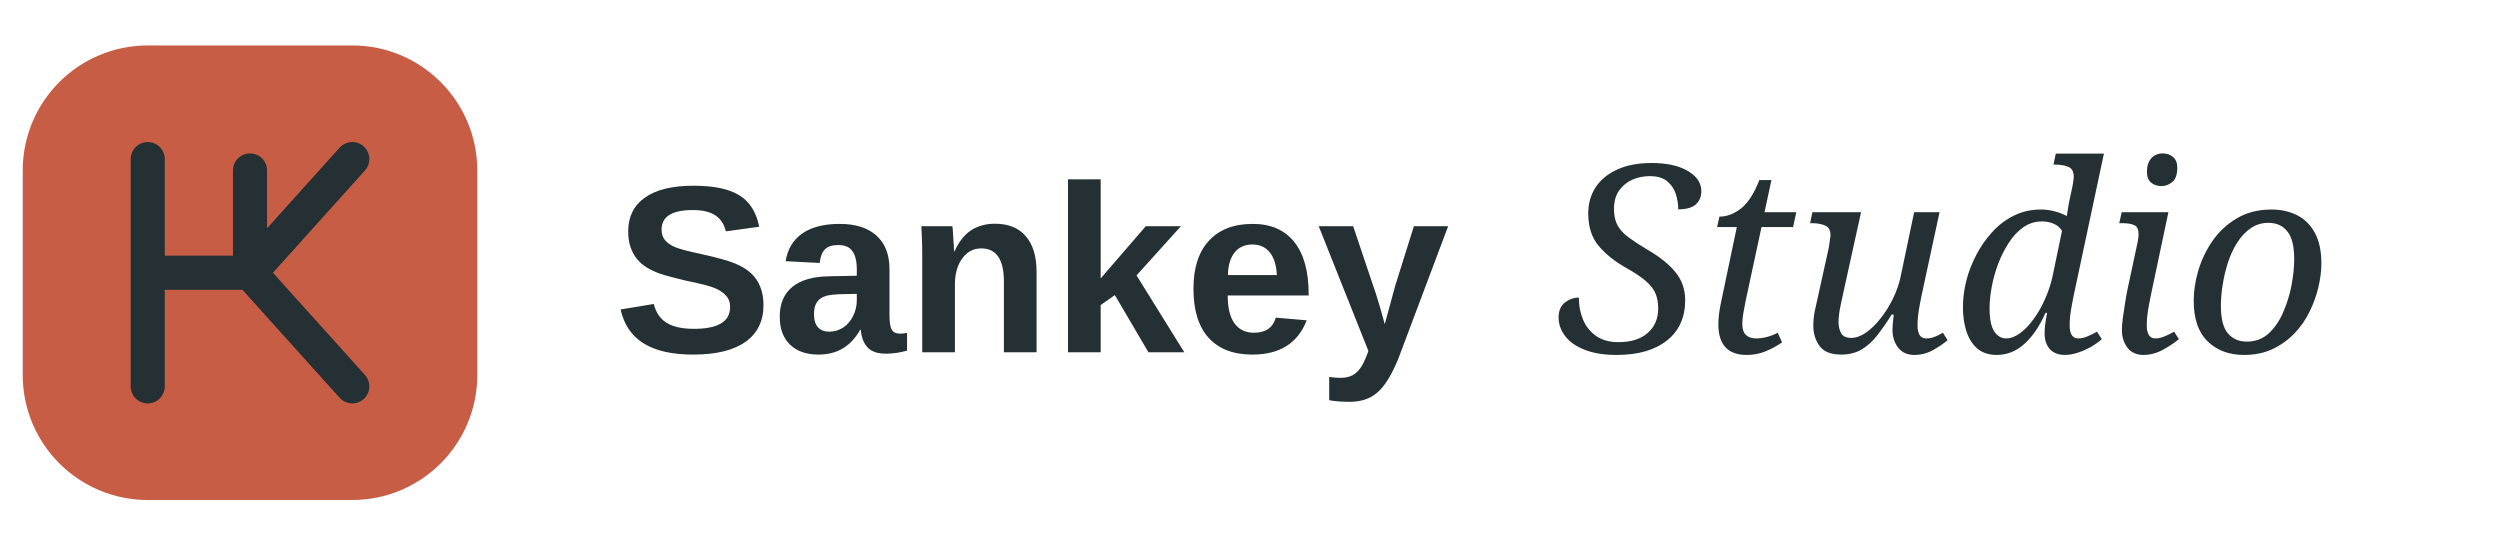
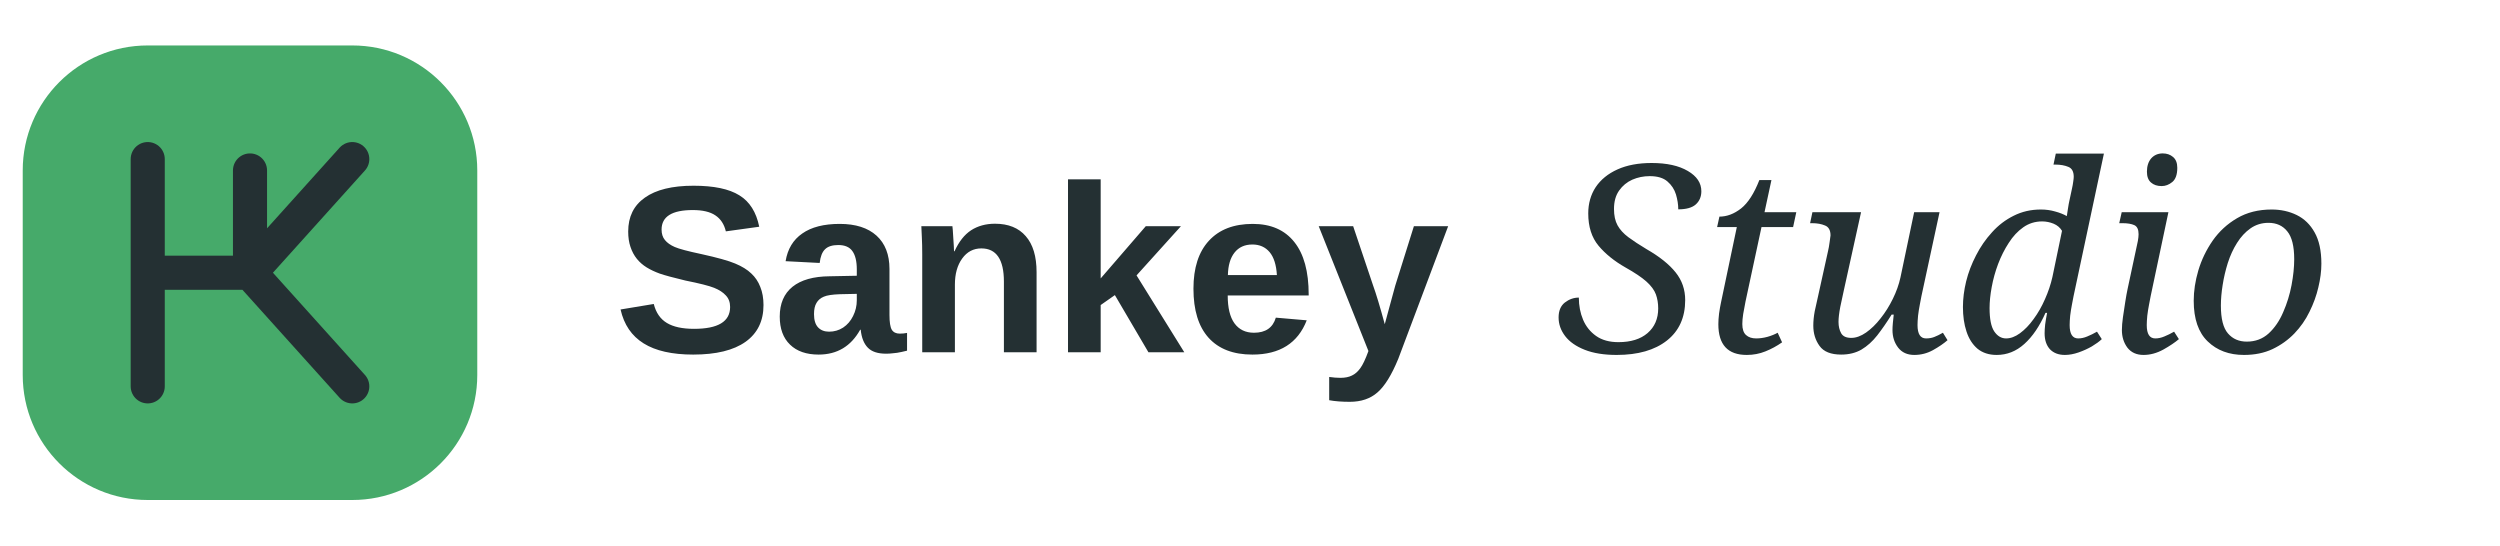
<svg xmlns="http://www.w3.org/2000/svg" width="220" height="48" viewBox="0 0 220 48" role="img" aria-labelledby="title">
-   <rect x="2" y="4" width="40" height="40" rx="11" fill="#c85d46" />
+   <rect x="2" y="4" width="40" height="40" rx="11" fill="#46aa6a" />
  <path d="M13 14v20M13 24h9M22 24V15M22 24l9 10M22 24l9-10" fill="none" stroke="#243033" stroke-width="3" stroke-linecap="round" stroke-linejoin="round" />
  <text x="54" y="31" fill="#243033" font-family="Arial, sans-serif" font-size="21" font-weight="700">Sankey</text>
  <text x="137" y="31" fill="#243033" font-family="Georgia, serif" font-size="23" font-style="italic">Studio</text>
</svg>
